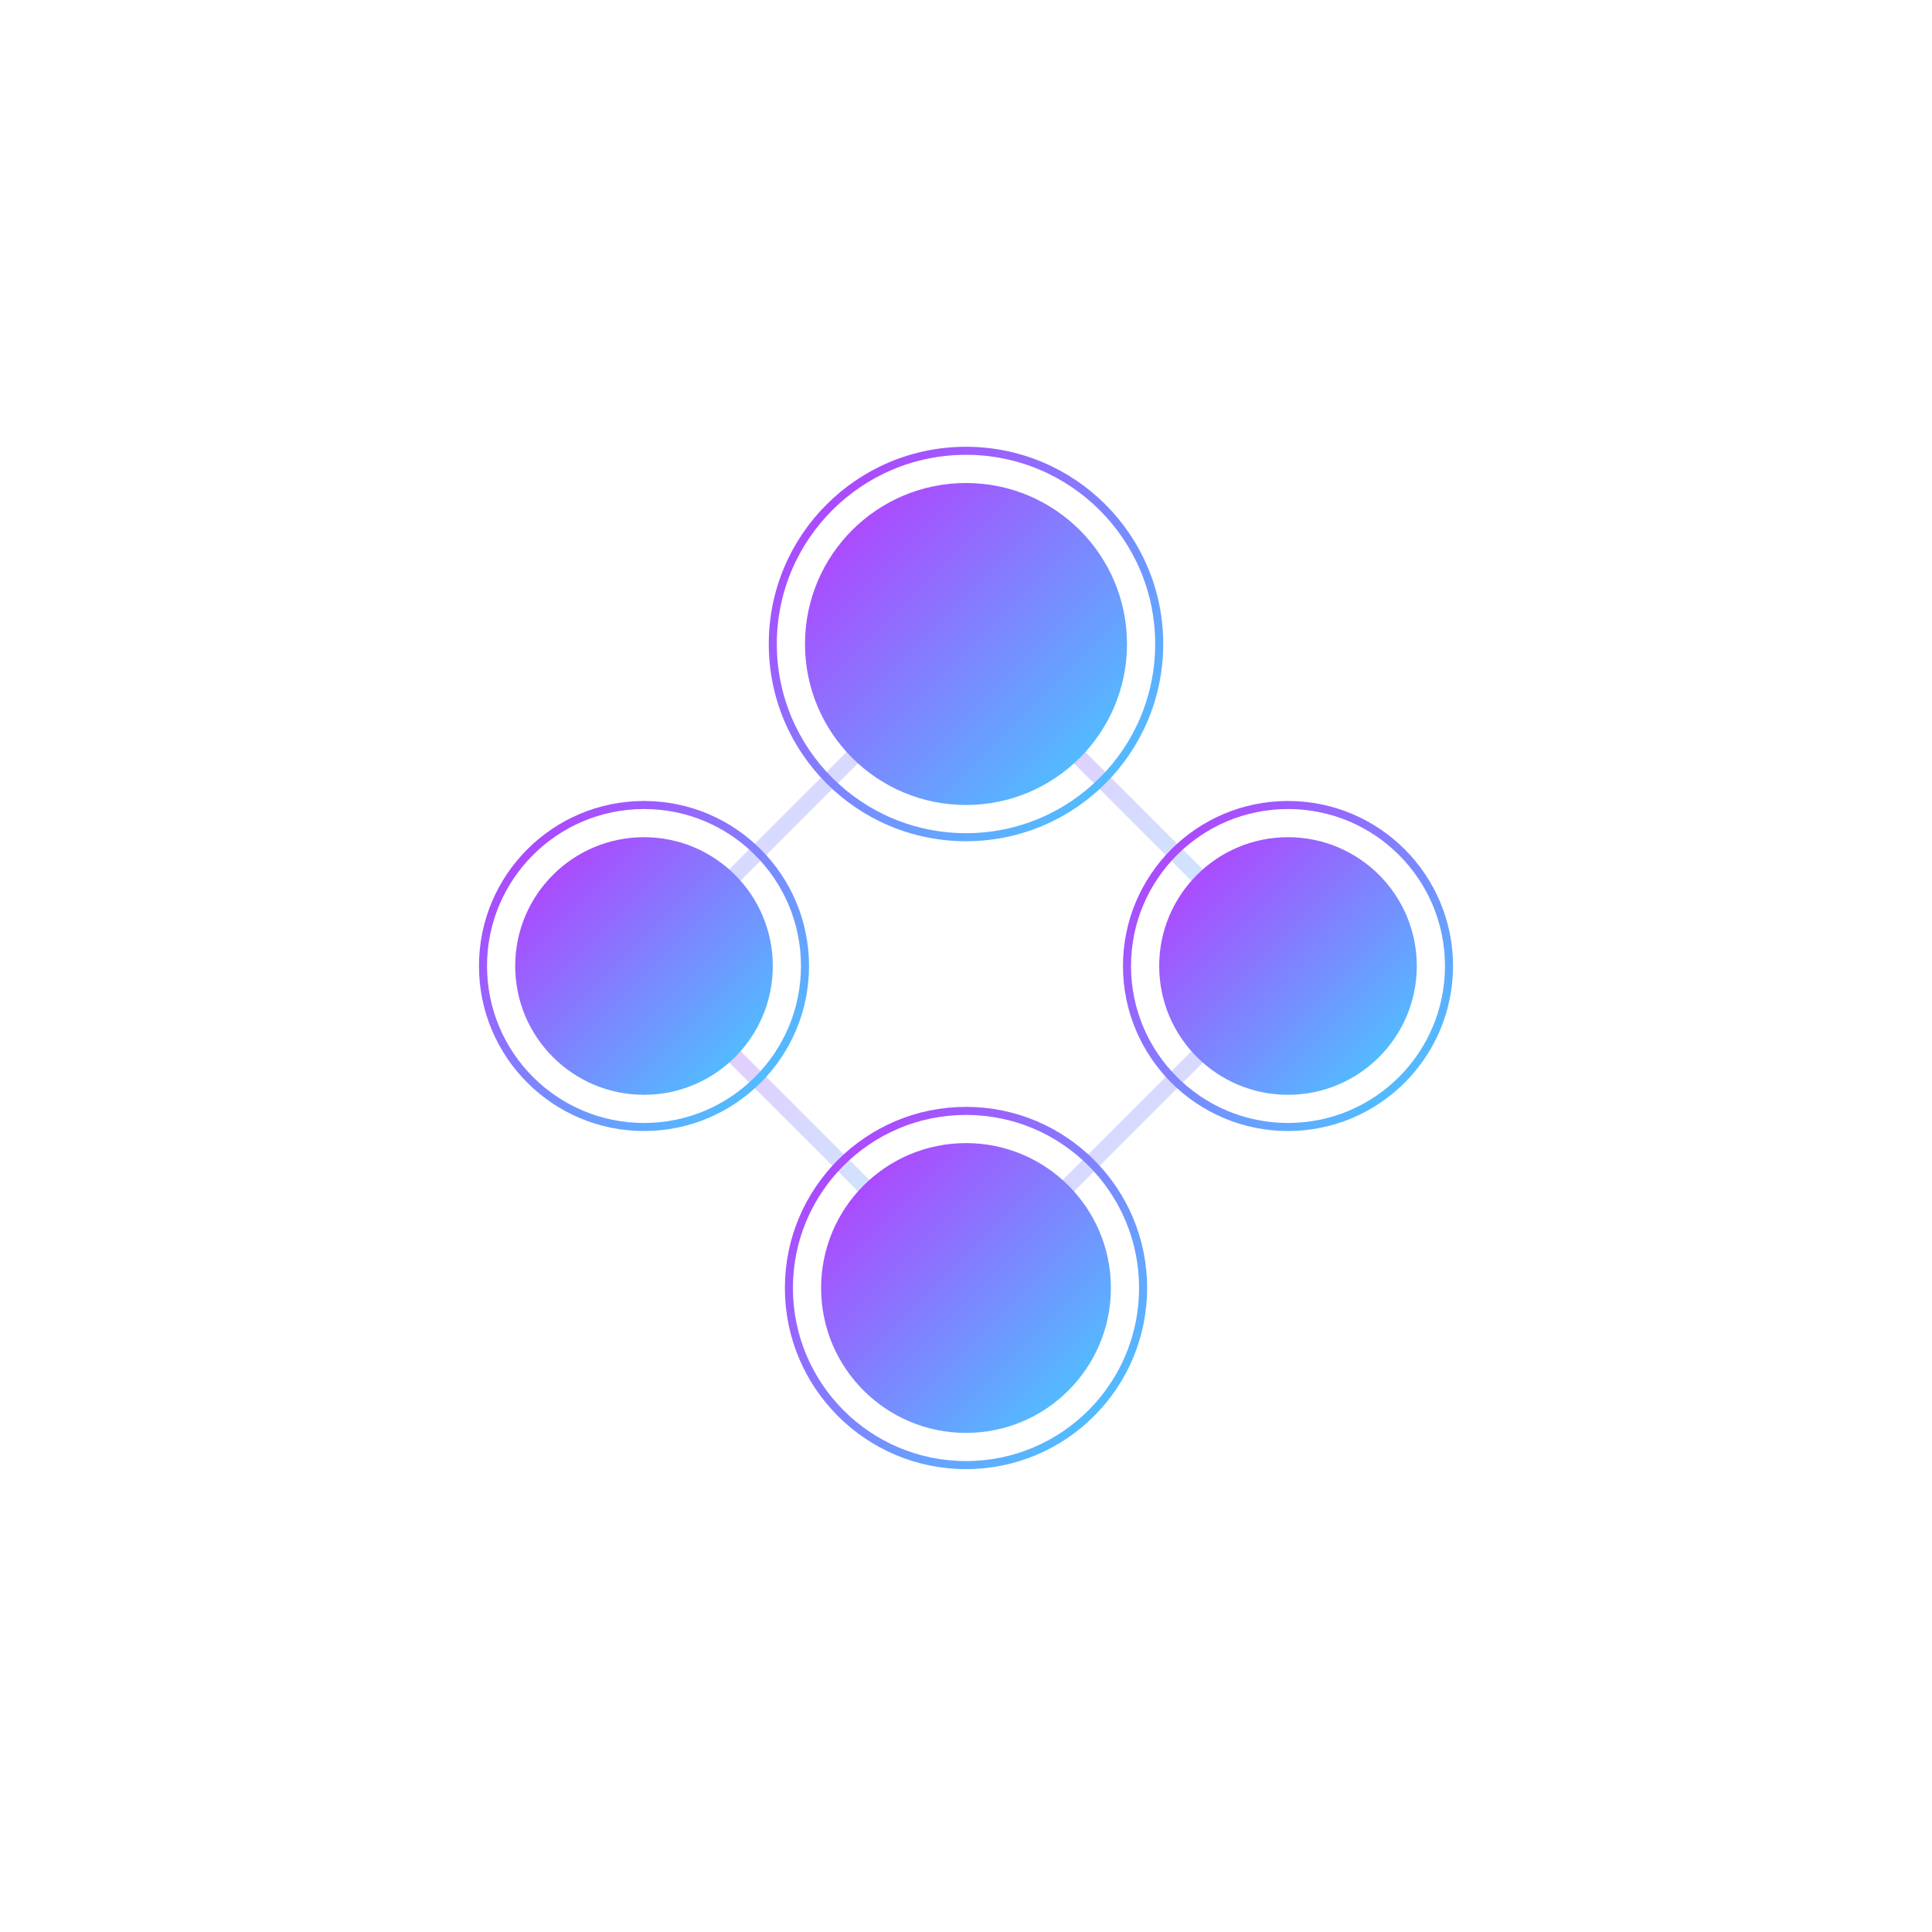
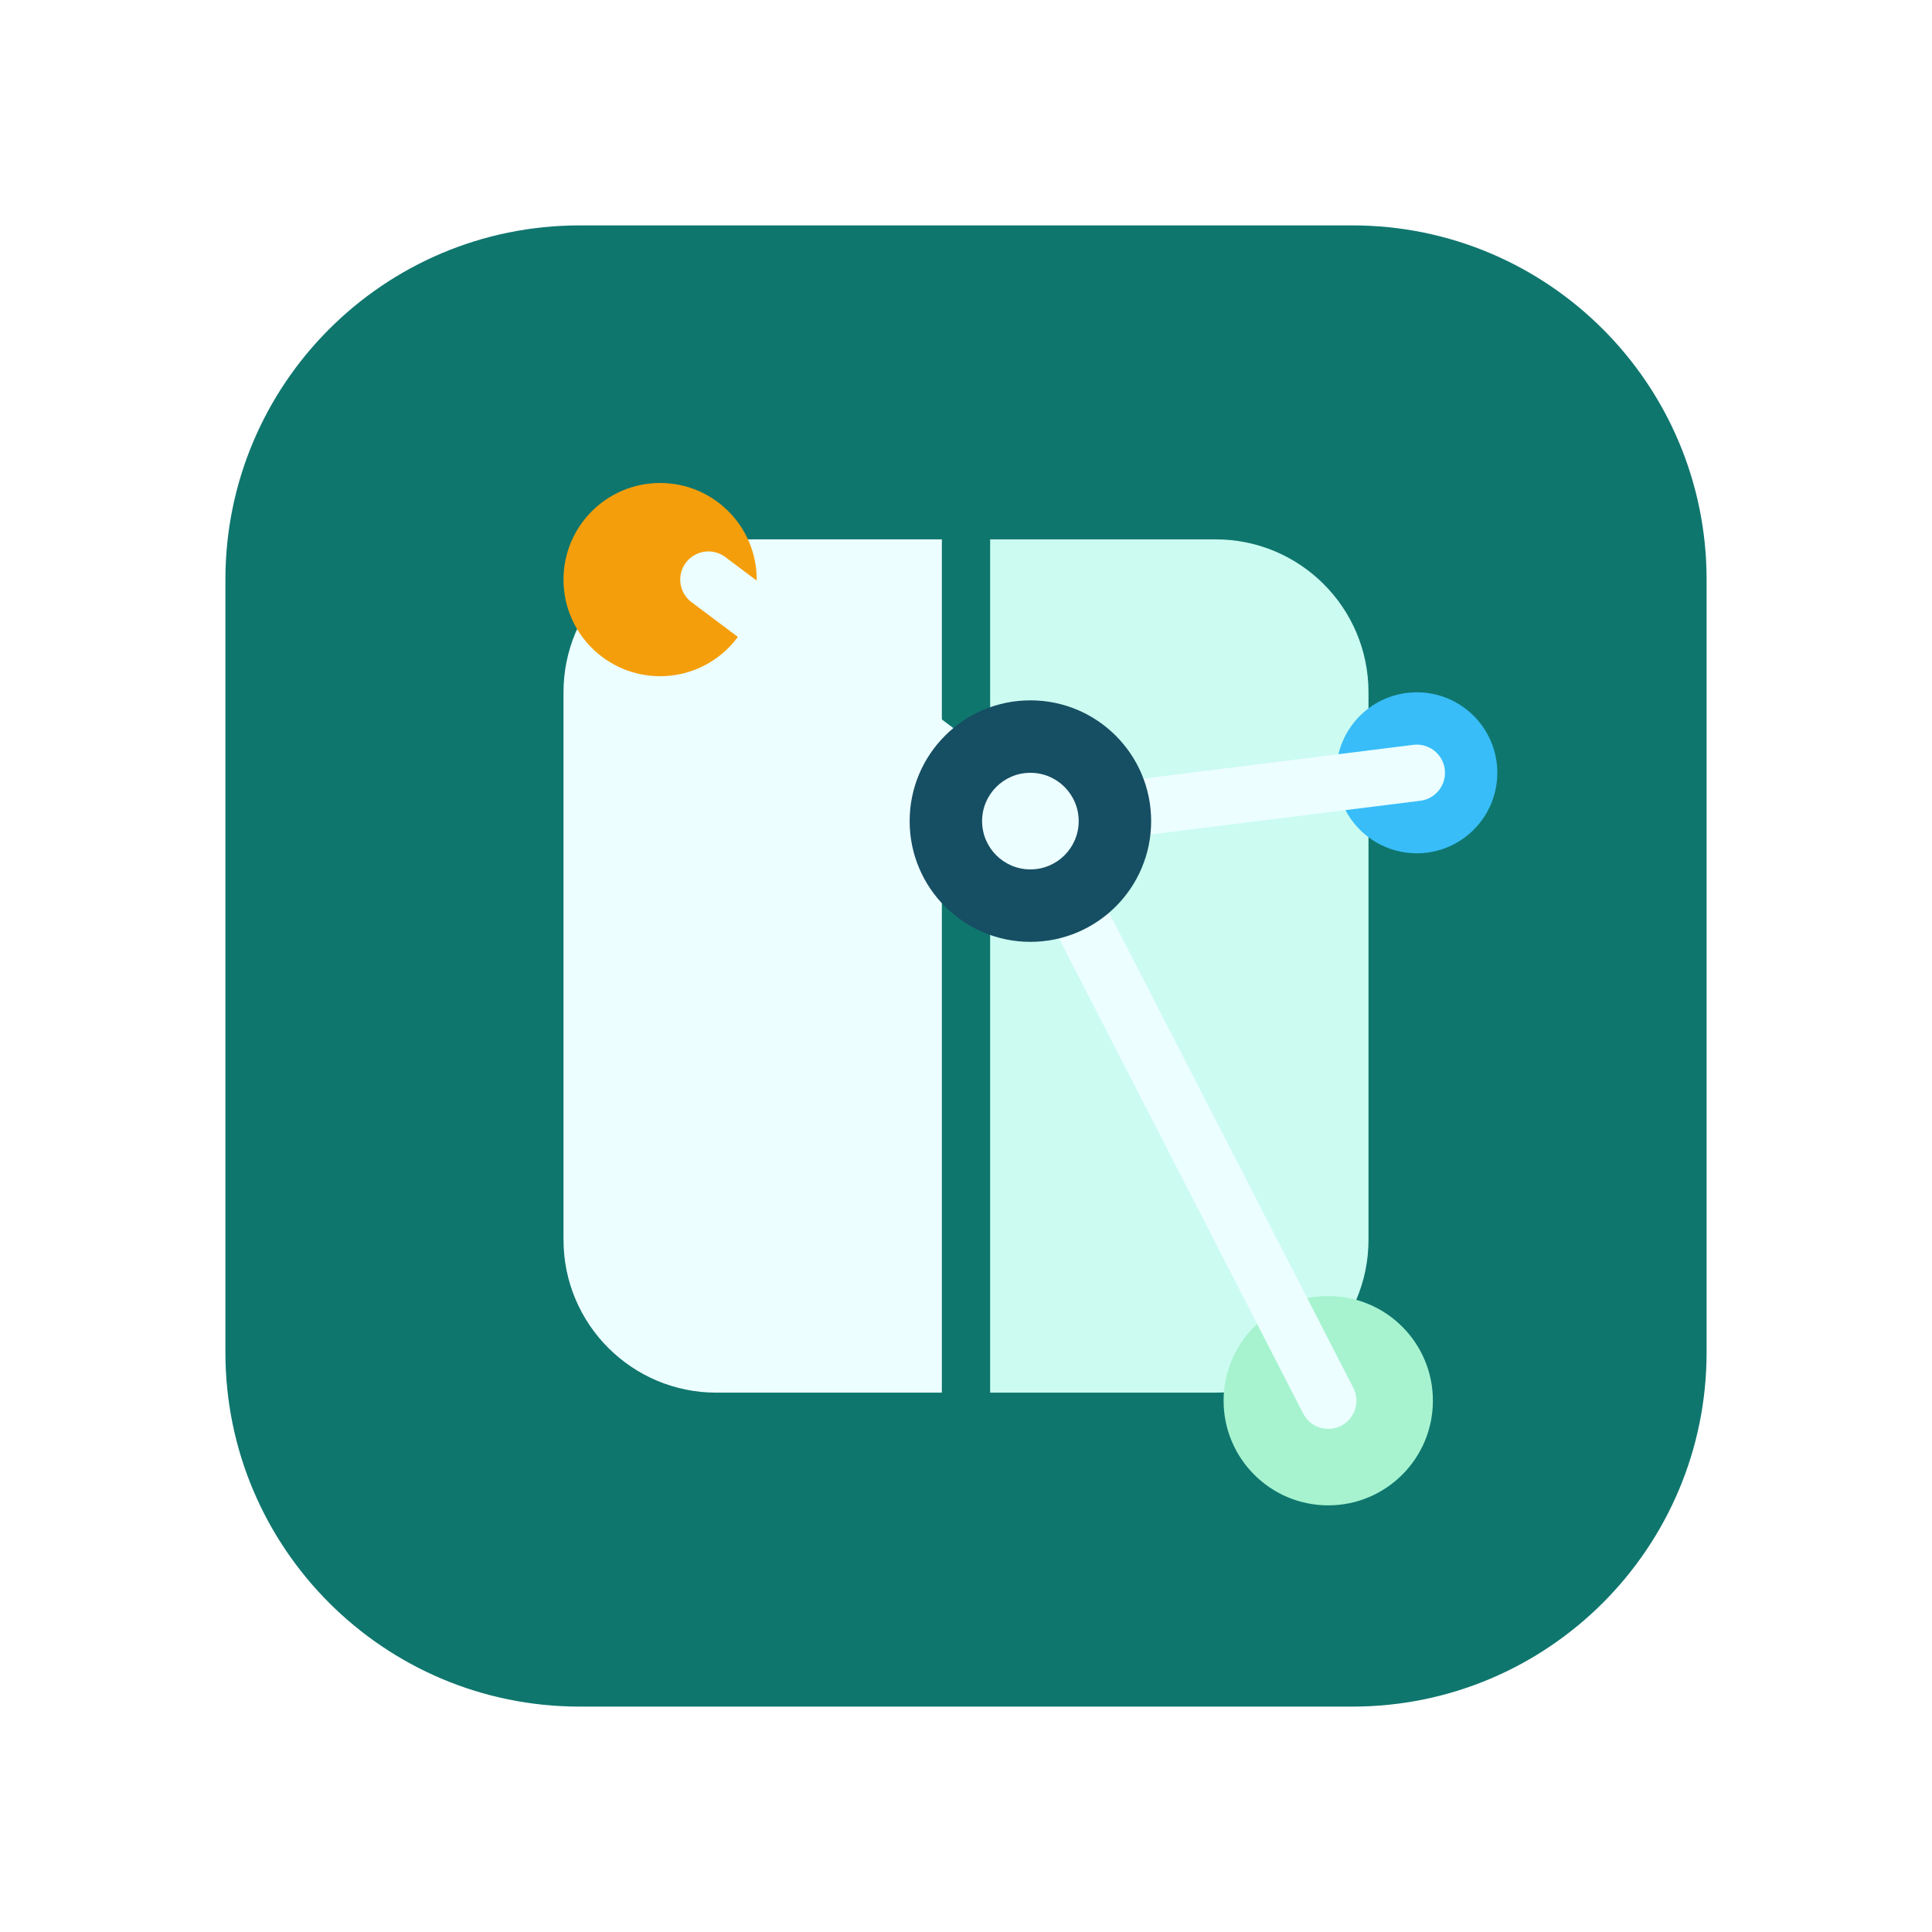
<svg xmlns="http://www.w3.org/2000/svg" width="240" height="240" viewBox="0 0 240 240" fill="none">
-   <defs>
-     <linearGradient id="nodeGradient" x1="0%" y1="0%" x2="100%" y2="100%">
-       <stop offset="0%" style="stop-color:#bd34fe;stop-opacity:1" />
-       <stop offset="100%" style="stop-color:#41d1ff;stop-opacity:1" />
-     </linearGradient>
-     <linearGradient id="lineGradient" x1="0%" y1="0%" x2="100%" y2="100%">
-       <stop offset="0%" style="stop-color:#bd34fe;stop-opacity:0.3" />
-       <stop offset="100%" style="stop-color:#41d1ff;stop-opacity:0.3" />
-     </linearGradient>
-   </defs>
-   <g class="connections">
-     <path d="M120 80L80 120" stroke="url(#lineGradient)" stroke-width="2" />
-     <path d="M120 80L160 120" stroke="url(#lineGradient)" stroke-width="2" />
-     <path d="M80 120L120 160" stroke="url(#lineGradient)" stroke-width="2" />
-     <path d="M160 120L120 160" stroke="url(#lineGradient)" stroke-width="2" />
-     <path d="M80 120L160 120" stroke="url(#lineGradient)" stroke-width="2" />
-   </g>
-   <g class="nodes">
-     <circle cx="120" cy="80" r="20" fill="url(#nodeGradient)" />
-     <circle cx="120" cy="80" r="24" stroke="url(#nodeGradient)" stroke-width="1" fill="none" />
-     <circle cx="80" cy="120" r="16" fill="url(#nodeGradient)" />
-     <circle cx="80" cy="120" r="20" stroke="url(#nodeGradient)" stroke-width="1" fill="none" />
-     <circle cx="160" cy="120" r="16" fill="url(#nodeGradient)" />
-     <circle cx="160" cy="120" r="20" stroke="url(#nodeGradient)" stroke-width="1" fill="none" />
-     <circle cx="120" cy="160" r="18" fill="url(#nodeGradient)" />
-     <circle cx="120" cy="160" r="22" stroke="url(#nodeGradient)" stroke-width="1" fill="none" />
-   </g>
-   <style>
-     @keyframes pulse {
-       0% { transform: scale(1); opacity: 0.8; }
-       50% { transform: scale(1.1); opacity: 1; }
-       100% { transform: scale(1); opacity: 0.8; }
-     }
-     .nodes circle {
-       animation: pulse 3s infinite ease-in-out;
-     }
-     .nodes circle:nth-child(2n) {
-       animation-delay: 1s;
-     }
-     .nodes circle:nth-child(3n) {
-       animation-delay: 2s;
-     }
-   </style>
+   <rect x="28" y="28" width="184" height="184" rx="44" fill="#0F766E" />
+   <path d="M70 86C70 75.5 78.5 67 89 67H120V173H89C78.5 173 70 164.5 70 154V86Z" fill="#ECFEFF" />
+   <path d="M120 67H151C161.5 67 170 75.5 170 86V154C170 164.5 161.5 173 151 173H120V67Z" fill="#CCFBF1" />
+   <path d="M120 67V173" stroke="#0F766E" stroke-width="6" stroke-linecap="round" />
+   <circle cx="82" cy="72" r="12" fill="#F59E0B" />
+   <circle cx="176" cy="96" r="10" fill="#38BDF8" />
+   <circle cx="165" cy="174" r="13" fill="#A7F3D0" />
+   <path d="M88 72L128 102L176 96" stroke="#ECFEFF" stroke-width="7" stroke-linecap="round" stroke-linejoin="round" />
+   <path d="M128 102L165 174" stroke="#ECFEFF" stroke-width="7" stroke-linecap="round" stroke-linejoin="round" />
+   <circle cx="128" cy="102" r="15" fill="#164E63" />
+   <circle cx="128" cy="102" r="6" fill="#ECFEFF" />
</svg>
